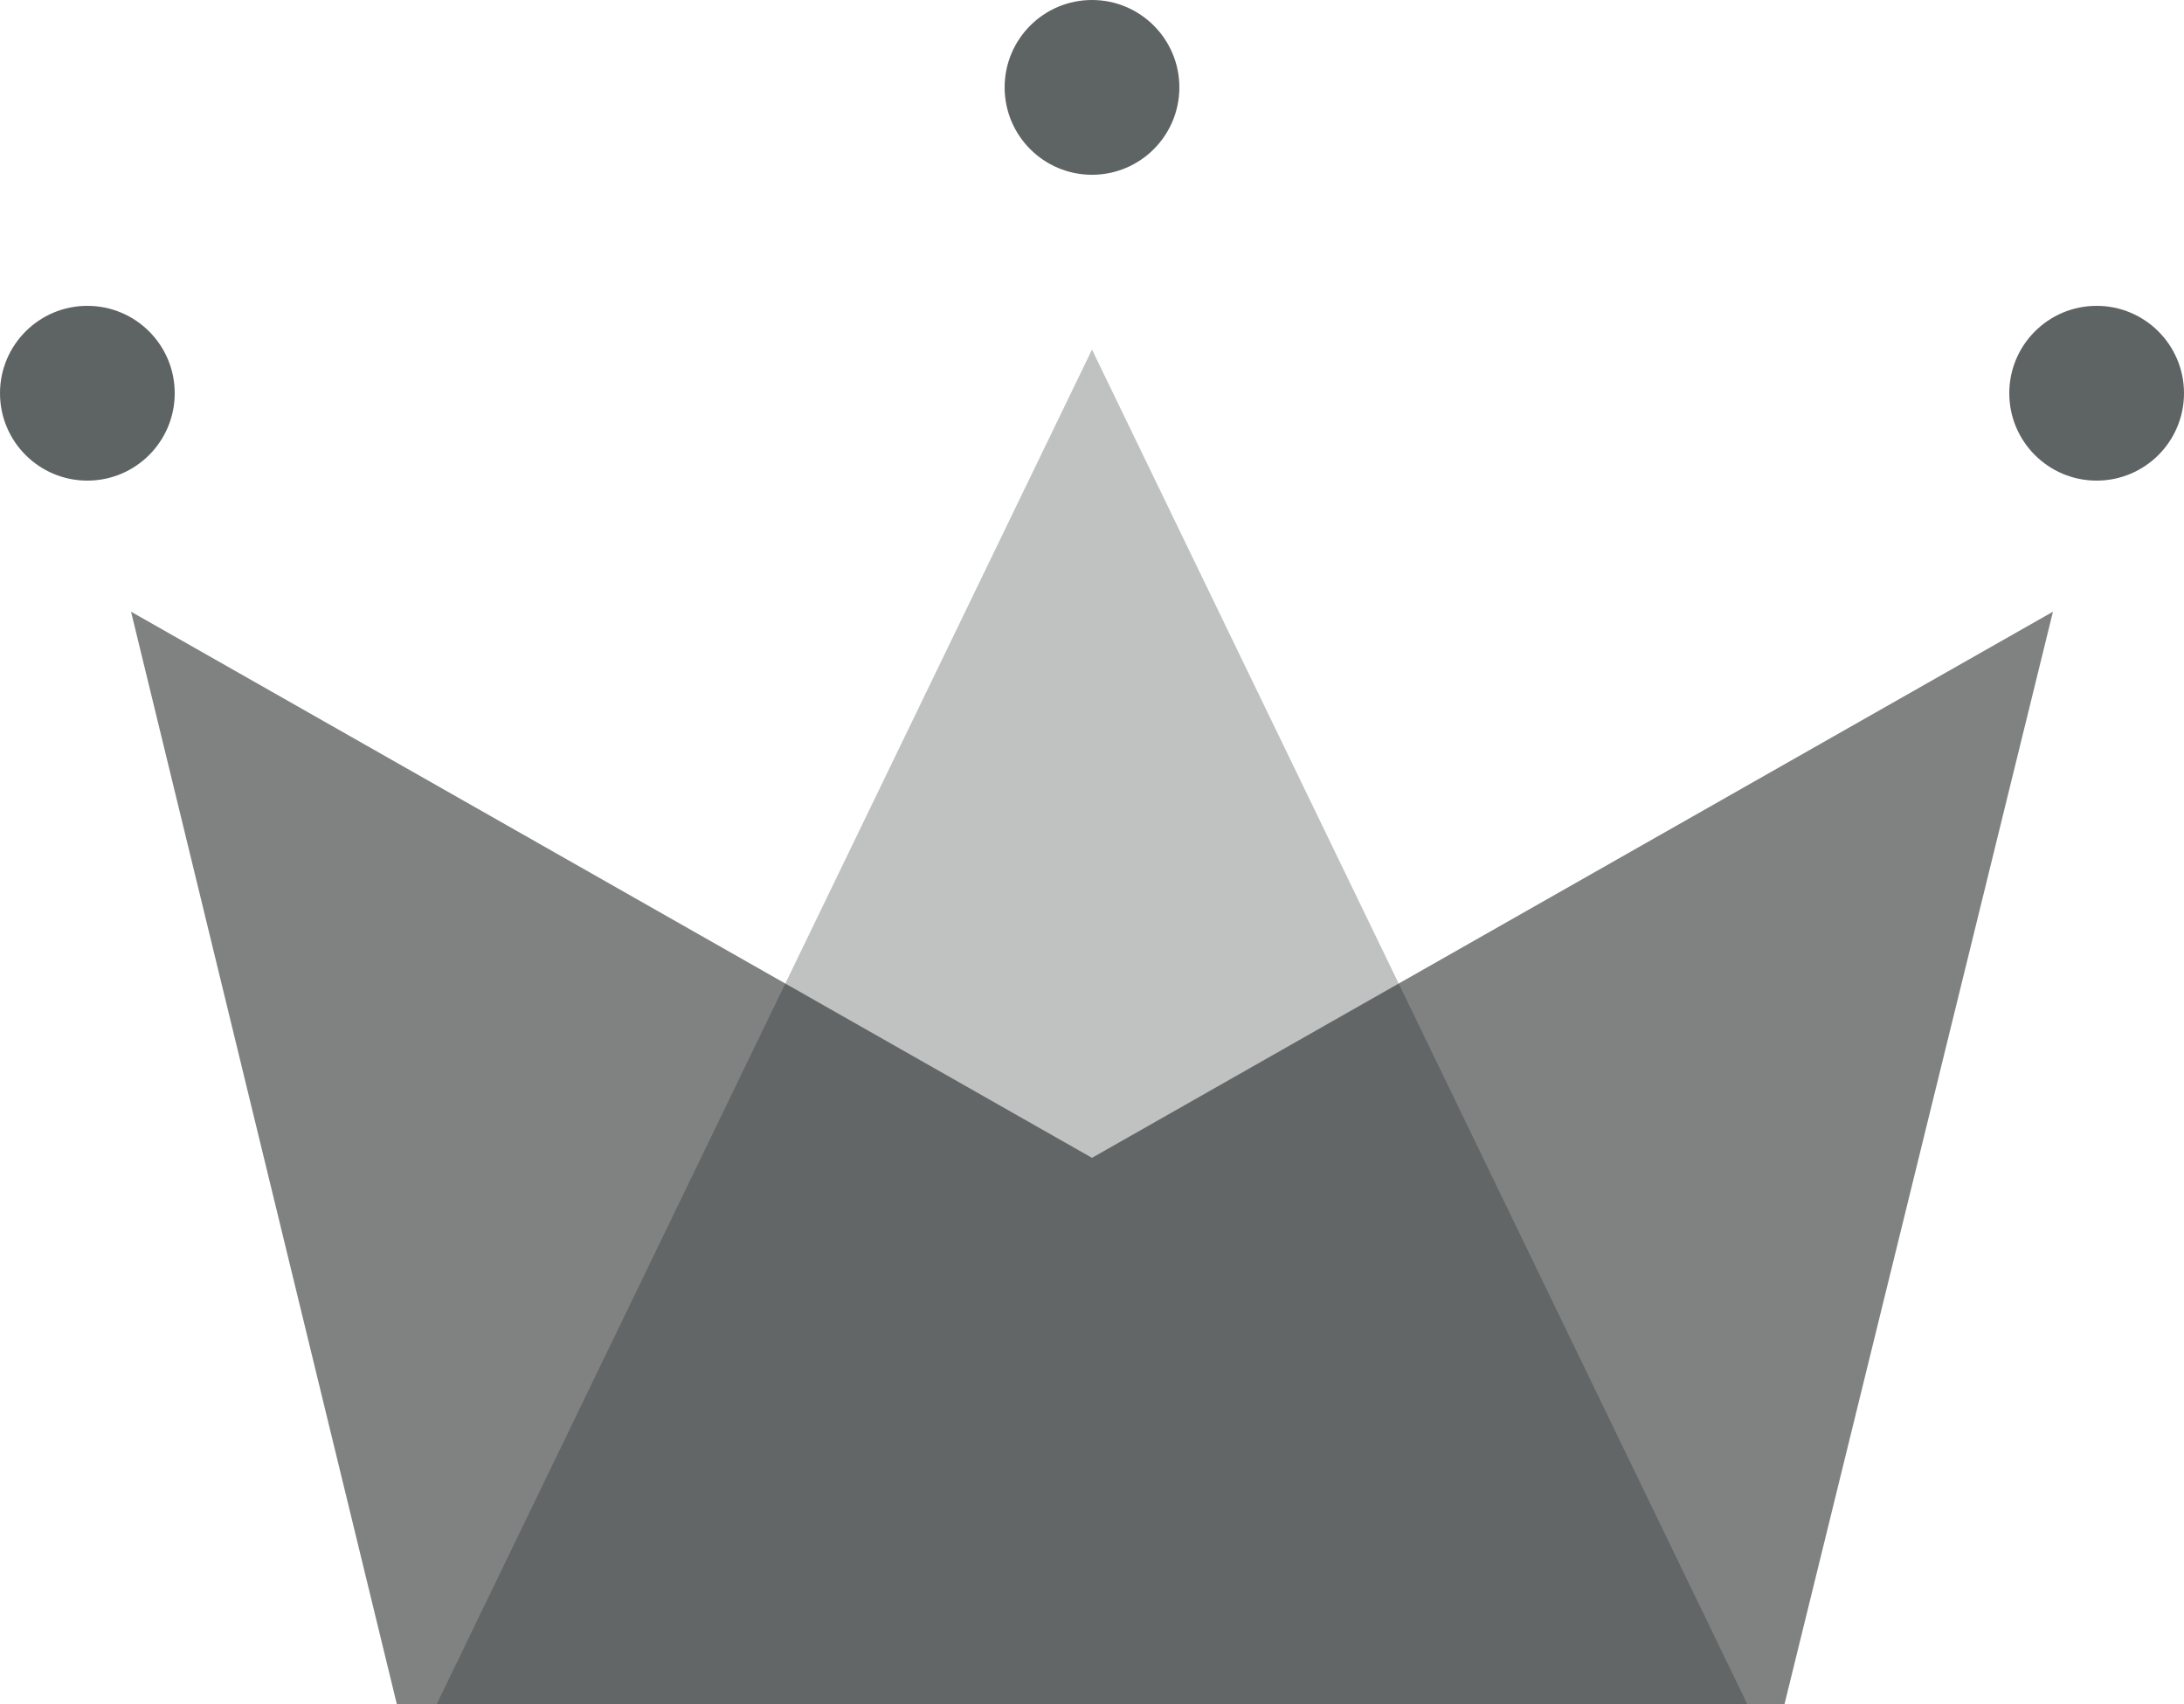
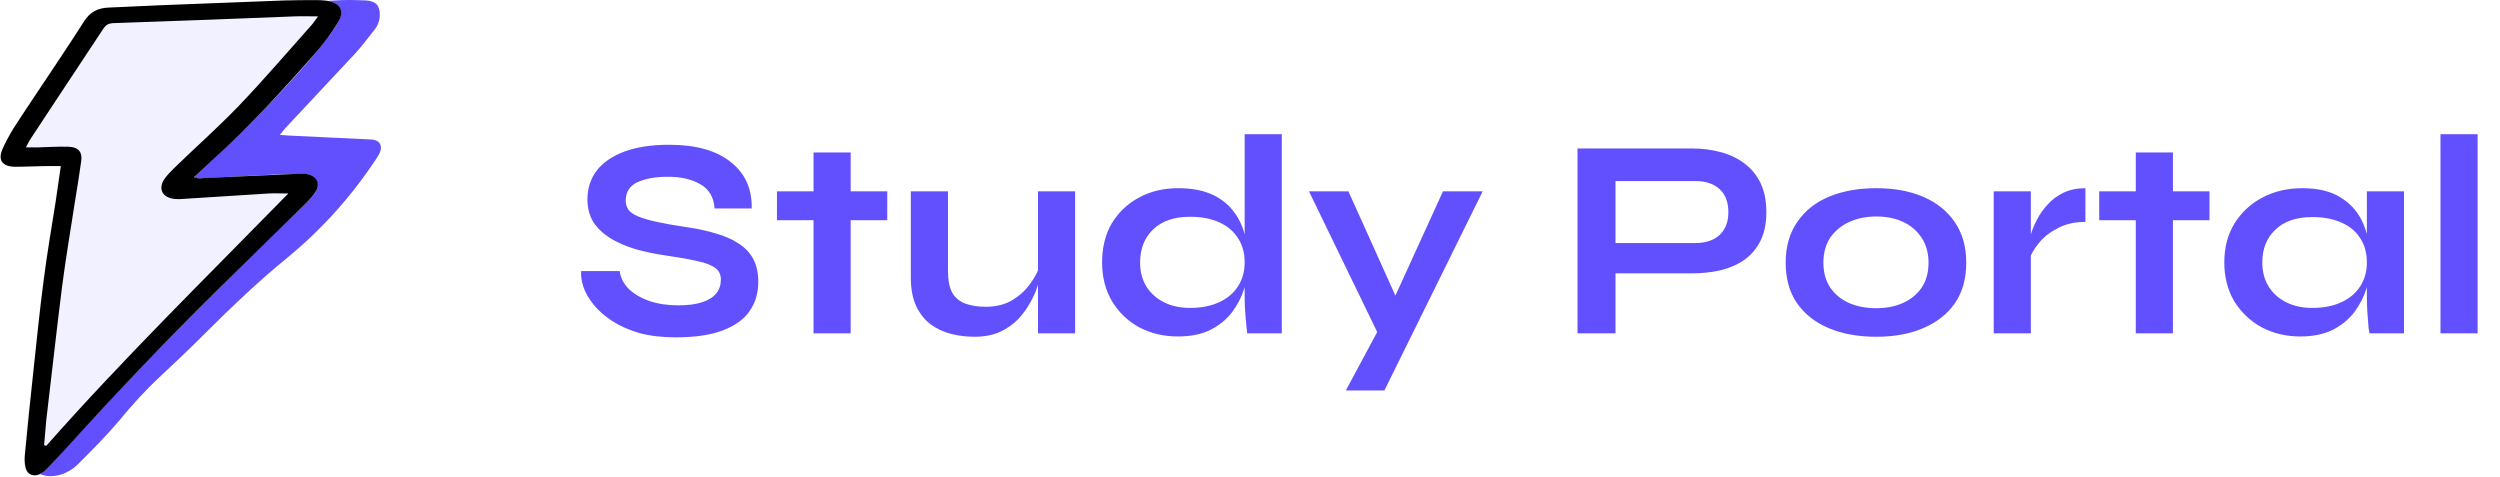
- <svg xmlns="http://www.w3.org/2000/svg" width="50px" height="39px" viewBox="0 0 50 39" version="1.1">
-   <g id="WiP" stroke="none" stroke-width="1" fill="none" fill-rule="evenodd">
-     <g id="Artboard" transform="translate(-90, -38)">
-       <g id="Group" transform="translate(90, 38)">
-         <polygon id="Rectangle" fill="#808282" points="3 14 25 26.5 47 14 40.855 39 9.084 39" />
-         <polygon id="Triangle" fill-opacity="0.263" fill="#101A1A" points="25 8 40 39 10 39" />
-         <circle id="Oval" fill="#5E6363" cx="2" cy="9" r="2" />
-         <circle id="Oval" fill="#5E6363" cx="25" cy="2" r="2" />
-         <circle id="Oval" fill="#5E6363" cx="48" cy="9" r="2" />
-       </g>
-     </g>
-   </g>
+ <svg xmlns="http://www.w3.org/2000/svg" width="210" height="40" viewBox="0 0 210 40" fill="none">
+   <path d="M48.816 22.768H52.056C52.12 23.312 52.368 23.808 52.8 24.256C53.248 24.688 53.832 25.032 54.552 25.288C55.272 25.528 56.08 25.648 56.976 25.648C57.792 25.648 58.464 25.56 58.992 25.384C59.52 25.208 59.912 24.96 60.168 24.64C60.424 24.32 60.552 23.936 60.552 23.488C60.552 23.056 60.392 22.728 60.072 22.504C59.752 22.264 59.248 22.072 58.56 21.928C57.872 21.768 56.968 21.608 55.848 21.448C54.968 21.32 54.136 21.144 53.352 20.92C52.568 20.68 51.872 20.376 51.264 20.008C50.672 19.64 50.2 19.192 49.848 18.664C49.512 18.12 49.344 17.48 49.344 16.744C49.344 15.832 49.6 15.032 50.112 14.344C50.64 13.656 51.416 13.12 52.44 12.736C53.464 12.352 54.72 12.16 56.208 12.16C58.448 12.16 60.168 12.64 61.368 13.6C62.584 14.544 63.176 15.848 63.144 17.512H60.024C59.96 16.568 59.56 15.888 58.824 15.472C58.104 15.056 57.192 14.848 56.088 14.848C55.064 14.848 54.216 15 53.544 15.304C52.888 15.608 52.56 16.128 52.56 16.864C52.56 17.152 52.64 17.408 52.8 17.632C52.96 17.84 53.232 18.024 53.616 18.184C54 18.344 54.52 18.496 55.176 18.64C55.832 18.784 56.648 18.928 57.624 19.072C58.536 19.2 59.36 19.376 60.096 19.6C60.848 19.808 61.488 20.088 62.016 20.44C62.56 20.776 62.976 21.208 63.264 21.736C63.552 22.264 63.696 22.912 63.696 23.68C63.696 24.624 63.448 25.448 62.952 26.152C62.472 26.84 61.72 27.376 60.696 27.76C59.688 28.144 58.376 28.336 56.76 28.336C55.608 28.336 54.592 28.216 53.712 27.976C52.832 27.72 52.072 27.384 51.432 26.968C50.792 26.552 50.272 26.096 49.872 25.6C49.472 25.104 49.184 24.608 49.008 24.112C48.848 23.616 48.784 23.168 48.816 22.768ZM65.264 16.072H74.528V18.496H65.264V16.072ZM68.336 12.808H71.456V28H68.336V12.808ZM90.31 28H87.19V16.072H90.31V28ZM87.358 22.264L87.382 23.08C87.35 23.304 87.27 23.632 87.142 24.064C87.014 24.48 86.814 24.928 86.542 25.408C86.286 25.888 85.95 26.352 85.534 26.8C85.118 27.232 84.606 27.592 83.998 27.88C83.39 28.152 82.67 28.288 81.838 28.288C81.182 28.288 80.534 28.208 79.894 28.048C79.27 27.888 78.702 27.624 78.19 27.256C77.678 26.872 77.27 26.36 76.966 25.72C76.662 25.08 76.51 24.272 76.51 23.296V16.072H79.63V22.768C79.63 23.536 79.75 24.144 79.99 24.592C80.246 25.024 80.614 25.328 81.094 25.504C81.574 25.68 82.142 25.768 82.798 25.768C83.662 25.768 84.406 25.584 85.03 25.216C85.654 24.832 86.158 24.368 86.542 23.824C86.942 23.28 87.214 22.76 87.358 22.264ZM98.959 28.264C97.759 28.264 96.671 28.008 95.695 27.496C94.735 26.968 93.975 26.24 93.415 25.312C92.855 24.368 92.575 23.28 92.575 22.048C92.575 20.784 92.847 19.688 93.391 18.76C93.951 17.832 94.711 17.112 95.671 16.6C96.631 16.072 97.727 15.808 98.959 15.808C100.031 15.808 100.943 15.968 101.695 16.288C102.447 16.608 103.055 17.056 103.519 17.632C103.983 18.192 104.319 18.848 104.527 19.6C104.751 20.352 104.863 21.168 104.863 22.048C104.863 22.752 104.751 23.472 104.527 24.208C104.303 24.928 103.959 25.6 103.495 26.224C103.031 26.832 102.423 27.328 101.671 27.712C100.919 28.08 100.015 28.264 98.959 28.264ZM99.967 25.864C100.911 25.864 101.727 25.704 102.415 25.384C103.103 25.064 103.631 24.616 103.999 24.04C104.367 23.464 104.551 22.8 104.551 22.048C104.551 21.232 104.359 20.544 103.975 19.984C103.607 19.408 103.079 18.968 102.391 18.664C101.719 18.36 100.911 18.208 99.967 18.208C98.639 18.208 97.607 18.56 96.871 19.264C96.135 19.968 95.767 20.896 95.767 22.048C95.767 22.816 95.943 23.488 96.295 24.064C96.647 24.624 97.135 25.064 97.759 25.384C98.399 25.704 99.135 25.864 99.967 25.864ZM104.551 11.272H107.671V28H104.767C104.719 27.632 104.671 27.16 104.623 26.584C104.575 25.992 104.551 25.44 104.551 24.928V11.272ZM109.954 16.072H113.266L118.426 27.52L115.738 28L109.954 16.072ZM124.546 16.072L116.29 32.8H113.05L116.578 26.224L121.21 16.072H124.546ZM135.319 22.96V20.416H142.423C143.271 20.416 143.943 20.192 144.439 19.744C144.935 19.28 145.183 18.64 145.183 17.824C145.183 16.976 144.935 16.328 144.439 15.88C143.943 15.432 143.271 15.208 142.423 15.208H135.703V28H132.511V12.472H142.135C142.999 12.472 143.807 12.576 144.559 12.784C145.327 12.992 145.991 13.312 146.551 13.744C147.127 14.176 147.575 14.728 147.895 15.4C148.215 16.072 148.375 16.88 148.375 17.824C148.375 18.752 148.215 19.544 147.895 20.2C147.575 20.856 147.127 21.392 146.551 21.808C145.991 22.208 145.327 22.504 144.559 22.696C143.807 22.872 142.999 22.96 142.135 22.96H135.319ZM157.605 28.288C156.101 28.288 154.773 28.048 153.621 27.568C152.485 27.088 151.597 26.392 150.957 25.48C150.317 24.552 149.997 23.416 149.997 22.072C149.997 20.728 150.317 19.592 150.957 18.664C151.597 17.72 152.485 17.008 153.621 16.528C154.773 16.048 156.101 15.808 157.605 15.808C159.109 15.808 160.421 16.048 161.541 16.528C162.677 17.008 163.565 17.72 164.205 18.664C164.845 19.592 165.165 20.728 165.165 22.072C165.165 23.416 164.845 24.552 164.205 25.48C163.565 26.392 162.677 27.088 161.541 27.568C160.421 28.048 159.109 28.288 157.605 28.288ZM157.605 25.888C158.437 25.888 159.181 25.744 159.837 25.456C160.509 25.152 161.037 24.72 161.421 24.16C161.805 23.584 161.997 22.888 161.997 22.072C161.997 21.256 161.805 20.56 161.421 19.984C161.037 19.392 160.517 18.944 159.861 18.64C159.205 18.336 158.453 18.184 157.605 18.184C156.773 18.184 156.021 18.336 155.349 18.64C154.677 18.944 154.141 19.384 153.741 19.96C153.357 20.536 153.165 21.24 153.165 22.072C153.165 22.888 153.357 23.584 153.741 24.16C154.125 24.72 154.653 25.152 155.325 25.456C155.997 25.744 156.757 25.888 157.605 25.888ZM167.471 16.072H170.591V28H167.471V16.072ZM175.175 18.64C174.279 18.64 173.503 18.816 172.847 19.168C172.191 19.504 171.663 19.92 171.263 20.416C170.863 20.912 170.583 21.392 170.423 21.856L170.399 20.536C170.415 20.344 170.479 20.064 170.591 19.696C170.703 19.312 170.871 18.904 171.095 18.472C171.319 18.024 171.615 17.6 171.983 17.2C172.351 16.784 172.799 16.448 173.327 16.192C173.855 15.936 174.471 15.808 175.175 15.808V18.64ZM176.334 16.072H185.598V18.496H176.334V16.072ZM179.406 12.808H182.526V28H179.406V12.808ZM193.225 28.264C192.041 28.264 190.961 28.008 189.985 27.496C189.025 26.968 188.257 26.24 187.681 25.312C187.121 24.368 186.841 23.28 186.841 22.048C186.841 20.784 187.129 19.688 187.705 18.76C188.281 17.832 189.057 17.112 190.033 16.6C191.025 16.072 192.145 15.808 193.393 15.808C194.769 15.808 195.873 16.088 196.705 16.648C197.553 17.192 198.169 17.936 198.553 18.88C198.937 19.824 199.129 20.88 199.129 22.048C199.129 22.752 199.017 23.472 198.793 24.208C198.569 24.928 198.225 25.6 197.761 26.224C197.297 26.832 196.689 27.328 195.937 27.712C195.185 28.08 194.281 28.264 193.225 28.264ZM194.233 25.864C195.177 25.864 195.993 25.704 196.681 25.384C197.369 25.064 197.897 24.616 198.265 24.04C198.633 23.464 198.817 22.8 198.817 22.048C198.817 21.232 198.625 20.544 198.241 19.984C197.873 19.408 197.345 18.976 196.657 18.688C195.985 18.384 195.177 18.232 194.233 18.232C192.905 18.232 191.873 18.584 191.137 19.288C190.401 19.976 190.033 20.896 190.033 22.048C190.033 22.816 190.209 23.488 190.561 24.064C190.913 24.624 191.401 25.064 192.025 25.384C192.665 25.704 193.401 25.864 194.233 25.864ZM198.817 16.072H201.937V28H199.033C199.033 28 199.009 27.848 198.961 27.544C198.929 27.224 198.897 26.824 198.865 26.344C198.833 25.864 198.817 25.392 198.817 24.928V16.072ZM205 11.272H208.12V28H205V11.272Z" fill="#6250FE" />
+   <path d="M23.508 11.335C23.834 11.362 24.072 11.362 24.309 11.389C26.593 11.497 28.848 11.605 31.132 11.714C31.874 11.741 32.17 12.2 31.904 12.822C31.814 13.011 31.726 13.173 31.607 13.335C29.56 16.443 27.098 19.2 24.19 21.605C21.728 23.605 19.444 25.794 17.219 28.01C15.973 29.254 14.697 30.47 13.392 31.686C12.176 32.821 11.049 34.064 10.01 35.335C8.913 36.632 7.696 37.848 6.48 39.064C6.154 39.389 5.709 39.632 5.264 39.821C4.878 39.956 4.374 40.037 3.958 39.983C2.594 39.767 1.971 38.875 2.386 37.659C2.653 36.875 3.098 36.172 3.484 35.416C3.632 35.145 3.81 34.875 3.929 34.605C5.887 30.254 7.815 25.875 9.773 21.524C10.9 18.957 12.027 16.443 13.214 13.957C15.35 9.579 18.584 6.038 22.855 3.254C23.538 2.822 24.22 2.417 24.932 1.984C24.279 1.822 24.012 1.876 23.953 2.281C23.627 2.281 23.3 2.281 22.974 2.281C22.677 2.281 22.41 2.281 22.203 2.038C22.114 1.93 21.877 1.876 21.728 1.903C21.105 1.957 20.453 2.038 19.83 2.092C19.622 2.119 19.414 2.146 19.207 2.146C18.969 2.146 18.613 2.308 18.524 1.984C18.406 1.606 18.791 1.498 19.088 1.444C19.919 1.254 20.749 1.065 21.58 0.93C23.894 0.552 26.267 0.092 28.7 0.011C29.382 -0.016 30.064 0.011 30.747 0.038C31.577 0.092 31.904 0.471 31.904 1.227C31.904 1.714 31.755 2.119 31.459 2.498C30.925 3.173 30.42 3.849 29.857 4.471C27.928 6.552 25.97 8.606 24.042 10.687C23.864 10.876 23.716 11.065 23.508 11.335Z" fill="#6250FE" />
+   <path d="M16.413 15.001C18.661 14.887 20.909 14.774 23.125 14.66C23.875 14.632 24.624 14.632 25.373 14.603C25.842 14.603 26.279 14.688 26.529 15.087C26.779 15.513 26.685 15.94 26.373 16.31C26.123 16.651 25.811 16.964 25.498 17.248C18.442 24.075 11.511 30.987 4.985 38.24C4.579 38.667 4.174 39.094 3.736 39.52C3.455 39.833 3.112 40.061 2.612 39.89C2.144 39.719 2.019 39.35 2.019 38.951C2.05 37.956 2.113 36.96 2.207 35.965C2.425 34.031 2.675 32.068 2.893 30.134C3.143 27.972 3.331 25.838 3.612 23.677C3.893 21.43 4.267 19.211 4.611 16.992C4.767 15.997 4.892 15.001 5.048 13.949C4.704 13.949 4.392 13.949 4.111 13.949C3.174 13.977 2.207 14.034 1.27 14.034C0.115 14.034 -0.26 13.494 0.177 12.527C0.458 11.929 0.77 11.332 1.114 10.735C1.582 9.967 2.113 9.199 2.612 8.459C4.08 6.24 5.579 4.022 7.015 1.803C7.546 1.035 8.17 0.665 9.107 0.637C10.605 0.58 12.104 0.495 13.603 0.438C17.006 0.296 20.44 0.153 23.844 0.04C24.749 0.011 25.654 0.011 26.529 0.011C26.841 0.011 27.122 0.011 27.434 0.068C28.496 0.21 28.902 0.808 28.464 1.718C28.277 2.144 27.996 2.514 27.715 2.912C25.811 5.416 23.625 7.72 21.408 9.995C19.941 11.474 18.38 12.896 16.85 14.347C16.663 14.518 16.475 14.688 16.319 14.887C16.35 14.916 16.381 14.944 16.413 15.001Z" fill="#F2F1FF" />
+   <path d="M5.11 13.949C4.735 13.949 4.454 13.949 4.142 13.949C3.205 13.949 2.237 14.006 1.301 14.006C0.208 14.006 -0.198 13.465 0.208 12.527C0.458 11.958 0.77 11.389 1.113 10.82C1.613 10.024 2.144 9.256 2.643 8.488C4.142 6.24 5.641 4.022 7.077 1.775C7.545 1.035 8.201 0.665 9.138 0.637C10.605 0.58 12.072 0.495 13.54 0.438C16.974 0.296 20.409 0.182 23.874 0.04C24.749 0.011 25.623 0.011 26.497 0.011C26.747 0.011 26.997 0.011 27.246 0.04C28.558 0.153 29.026 0.864 28.37 1.917C27.84 2.799 27.184 3.652 26.497 4.448C23.75 7.577 20.939 10.649 17.817 13.465C17.318 13.92 16.849 14.376 16.287 14.887C16.693 15.058 17.037 14.944 17.349 14.944C19.878 14.831 22.438 14.717 24.967 14.603C25.186 14.603 25.404 14.575 25.654 14.603C26.497 14.688 26.934 15.314 26.559 16.025C26.341 16.395 26.029 16.736 25.716 17.049C23.25 19.467 20.783 21.885 18.317 24.303C13.977 28.598 9.762 33.007 5.672 37.529C5.11 38.155 4.517 38.781 3.923 39.378C3.799 39.52 3.642 39.662 3.486 39.748C2.956 40.089 2.362 39.947 2.175 39.378C2.081 39.037 2.05 38.667 2.081 38.297C2.3 35.936 2.55 33.575 2.799 31.243C3.08 28.654 3.33 26.095 3.674 23.506C3.955 21.316 4.329 19.126 4.673 16.964C4.829 15.968 4.954 14.973 5.11 13.949ZM3.705 37.387C3.767 37.415 3.83 37.444 3.892 37.444C10.324 30.162 17.318 23.307 24.218 16.253C23.562 16.253 23.063 16.224 22.563 16.253C20.159 16.395 17.786 16.566 15.382 16.708C15.132 16.736 14.882 16.736 14.633 16.708C13.665 16.594 13.29 15.912 13.758 15.115C13.977 14.774 14.289 14.461 14.601 14.148C16.412 12.384 18.317 10.706 20.065 8.886C22.188 6.667 24.155 4.363 26.185 2.088C26.341 1.917 26.466 1.689 26.716 1.376C25.935 1.376 25.342 1.348 24.749 1.376C19.659 1.576 14.57 1.775 9.481 1.945C9.044 1.974 8.857 2.144 8.669 2.429C7.202 4.648 5.734 6.866 4.267 9.085C3.705 9.938 3.143 10.791 2.581 11.645C2.456 11.844 2.331 12.072 2.175 12.384C2.55 12.384 2.831 12.384 3.08 12.384C3.986 12.356 4.891 12.299 5.766 12.328C6.577 12.356 6.921 12.754 6.827 13.494C6.671 14.632 6.484 15.798 6.296 16.936C5.922 19.353 5.516 21.743 5.204 24.16C4.735 27.887 4.329 31.584 3.892 35.254C3.83 35.965 3.767 36.676 3.705 37.387Z" fill="black" />
</svg>
